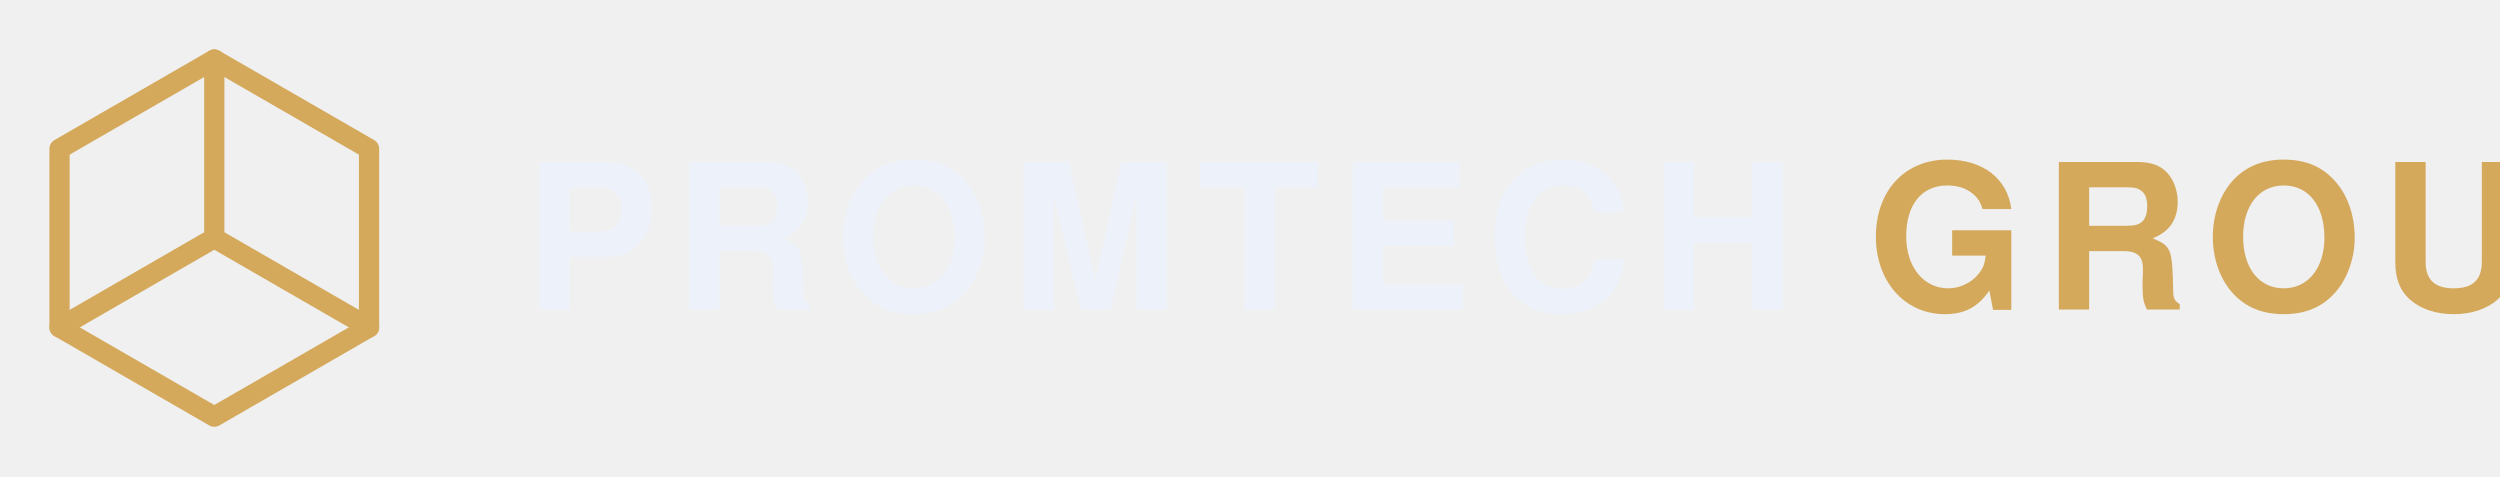
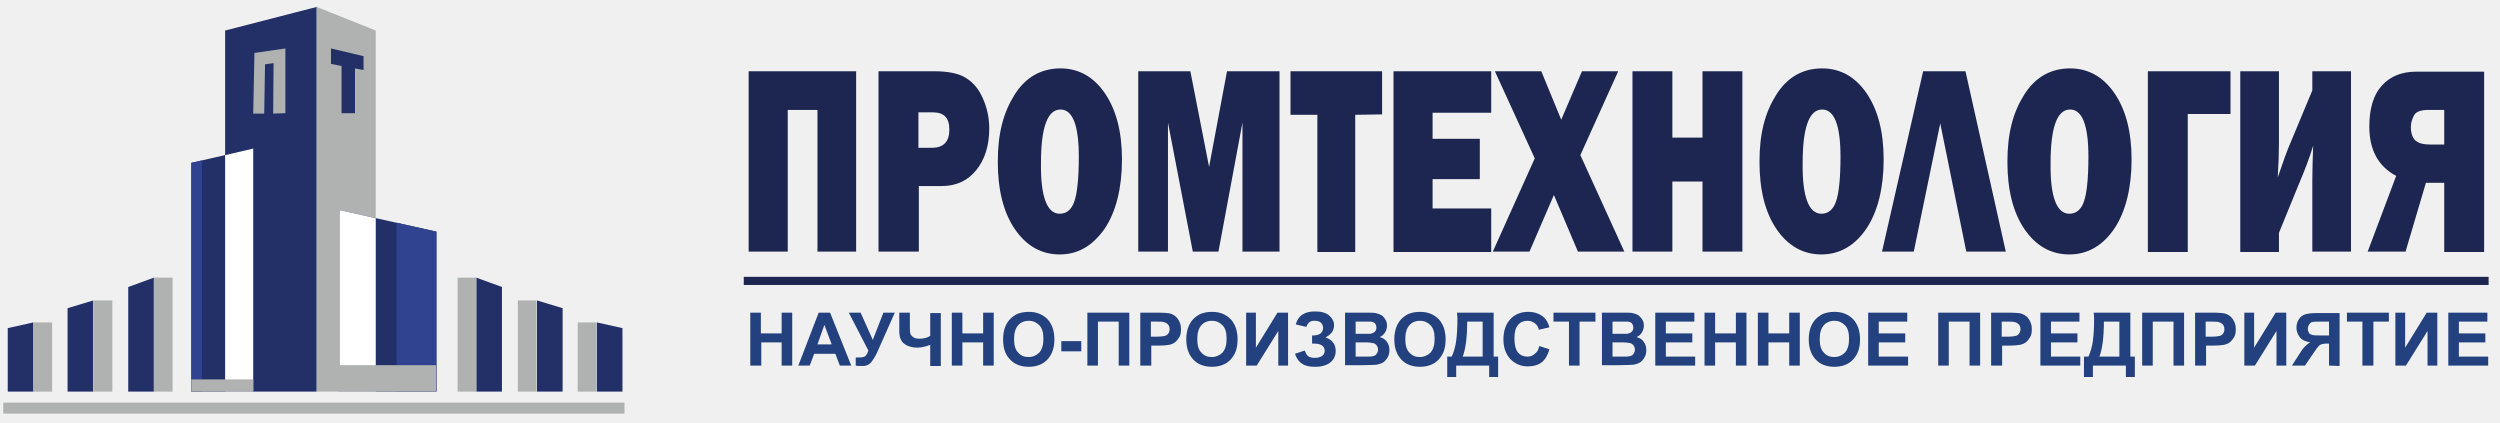
- <svg xmlns="http://www.w3.org/2000/svg" viewBox="0 0 210 40" role="img" aria-label="Promtech Group">
-   <g fill="none" stroke="#D4A95C" stroke-width="1.7" stroke-linejoin="round" stroke-linecap="round">
-     <polygon points="18,5 31,12.5 31,27.5 18,35 5,27.5 5,12.5" />
-     <path d="M18,5 V20 M31,27.5 L18,20 M5,27.5 L18,20" />
+ <svg xmlns="http://www.w3.org/2000/svg" version="1.1" id="_Слой_1" x="0px" y="0px" viewBox="0 0 614.1 103.7" style="enable-background:new 0 0 614.1 103.7;" xml:space="preserve">
+   <style type="text/css">
+ 	.st0{fill-rule:evenodd;clip-rule:evenodd;fill:#1C2650;}
+ 	.st1{fill-rule:evenodd;clip-rule:evenodd;fill:#22417E;}
+ 	.st2{fill:#1C2650;}
+ 	.st3{fill-rule:evenodd;clip-rule:evenodd;fill:#233067;}
+ 	.st4{fill-rule:evenodd;clip-rule:evenodd;fill:#B0B1B1;}
+ 	.st5{fill-rule:evenodd;clip-rule:evenodd;fill:#2F4390;}
+ 	.st6{fill-rule:evenodd;clip-rule:evenodd;fill:#FFFFFF;}
+ 	.st7{fill:#B0B1B1;}
+ </style>
+   <g>
+     <path class="st0" d="M183.9,61.8V17.5h26.4v44.3h-9.5V27h-7.3v34.8H183.9z M225.7,45.7v16.1h-9.9V17.5h13.6c3.4,0,6,0.5,7.8,1.6   c1.8,1.1,3.2,2.7,4.2,5c1,2.2,1.6,4.7,1.6,7.5c0,4.2-1.1,7.6-3.2,10.2s-4.9,3.9-8.5,3.9H225.7L225.7,45.7z M225.6,36.3h3.3   c2.9,0,4.3-1.5,4.3-4.5c0-2.8-1.3-4.2-4-4.2h-3.6L225.6,36.3L225.6,36.3L225.6,36.3z M260.3,62.5c-4.5,0-8.2-2.1-11-6.2   c-2.8-4.1-4.2-9.6-4.2-16.6s1.4-12.1,4.1-16.4c2.7-4.3,6.5-6.5,11.3-6.5c4.4,0,8.1,2,10.9,6.1c2.8,4.1,4.2,9.5,4.2,16.3   s-1.4,12.7-4.2,16.9C268.4,60.4,264.8,62.5,260.3,62.5L260.3,62.5L260.3,62.5z M260.3,52.5c1.7,0,2.9-1,3.6-3c0.7-2,1.1-5.7,1.1-11   c0-7.7-1.5-11.6-4.5-11.6c-3.2,0-4.8,4.4-4.8,13.2C255.6,48.3,257.2,52.5,260.3,52.5L260.3,52.5L260.3,52.5z M314.3,17.5v44.3h-9.1   V30.1l-5.9,31.7H293l-6.1-31.7v31.7h-7.3V17.5h12.8l4.6,23.5l4.4-23.5L314.3,17.5L314.3,17.5z M332.9,28.2v33.7h-9.3V28.2H317V17.5   h22.5v10.6L332.9,28.2L332.9,28.2z M366.3,51.3v10.6h-24V17.5h24v10.2h-14.4v6.4h11.6V44h-11.6v7.2H366.3z M397.5,17.5l-9.3,20.6   l10.8,23.7h-11.4l-5.9-13.9l-6,13.9h-9L377,38.9l-9.8-21.4h11.4l4.9,11.9l5.1-11.9L397.5,17.5L397.5,17.5z M428,17.5v44.3h-9.8   V44.6h-7.4v17.2H401V17.5h9.8v16.3h7.4V17.5H428z M447.4,62.5c-4.5,0-8.2-2.1-11-6.2c-2.8-4.1-4.2-9.6-4.2-16.6s1.4-12.1,4.1-16.4   c2.7-4.3,6.5-6.5,11.3-6.5c4.4,0,8.1,2,10.9,6.1s4.2,9.5,4.2,16.3s-1.4,12.7-4.2,16.9S451.9,62.5,447.4,62.5L447.4,62.5L447.4,62.5   z M447.4,52.5c1.7,0,2.9-1,3.6-3c0.7-2,1.1-5.7,1.1-11c0-7.7-1.5-11.6-4.5-11.6c-3.2,0-4.8,4.4-4.8,13.2   C442.7,48.3,444.3,52.5,447.4,52.5L447.4,52.5L447.4,52.5z M470.1,61.8l6.5-31.5l6.4,31.5h9.7l-9.9-44.3h-10.4l-10.1,44.3H470.1   L470.1,61.8z M508.3,62.5c-4.5,0-8.2-2.1-11-6.2c-2.8-4.1-4.2-9.6-4.2-16.6s1.4-12.1,4.1-16.4c2.7-4.3,6.5-6.5,11.3-6.5   c4.4,0,8.1,2,10.9,6.1c2.8,4.1,4.2,9.5,4.2,16.3s-1.4,12.7-4.2,16.9S512.8,62.5,508.3,62.5L508.3,62.5L508.3,62.5z M508.3,52.5   c1.7,0,2.9-1,3.6-3c0.7-2,1.1-5.7,1.1-11c0-7.7-1.5-11.6-4.5-11.6c-3.2,0-4.8,4.4-4.8,13.2C503.6,48.3,505.2,52.5,508.3,52.5   L508.3,52.5L508.3,52.5z M527.6,61.8V17.5h20.3V28h-10.5v33.9H527.6L527.6,61.8z M559.8,57.2v4.7h-9.5V17.5h9.5v17.7   c0,2.4-0.1,5.2-0.3,8.4c1.2-3.5,2.3-6.7,3.5-9.4l5-12v-4.7h9.5v44.3h-9.5V44.2c0-2.5,0.1-5.3,0.2-8.4c-0.9,3-2.1,6.1-3.5,9.4   L559.8,57.2L559.8,57.2L559.8,57.2z M600.4,44.9h-4.5l-5,16.9h-9.3l7-18.6c-4.4-2.3-6.6-6.4-6.6-12.1c0-4.4,1-7.8,3.1-10.1   c2.1-2.3,4.9-3.4,8.5-3.4h16.6v44.3h-9.8L600.4,44.9L600.4,44.9L600.4,44.9z M600.4,27h-3.8c-1.9,0-3.1,0.4-3.6,1.3   c-0.5,0.9-0.8,1.9-0.8,2.9c0,1.5,0.4,2.6,1.1,3.3c0.8,0.7,2,1,3.6,1h3.5L600.4,27L600.4,27z" />
+     <path class="st1" d="M184.3,89.8v-13h2.6v5.1h5.1v-5.1h2.6v13h-2.6v-5.7H187v5.7H184.3z M209.1,89.8h-2.8l-1.1-2.9H200l-1.1,2.9   h-2.8l5-13h2.8L209.1,89.8L209.1,89.8L209.1,89.8z M204.3,84.6l-1.8-4.8l-1.7,4.8H204.3z M208.5,76.8l4.8,9.3   c-0.2,0.7-0.5,1.2-0.8,1.4c-0.3,0.2-0.7,0.3-1.3,0.3c-0.3,0-0.6,0-1,0v2c0.4,0.1,1,0.1,1.8,0.1s1.4-0.3,1.9-0.8   c0.5-0.6,1-1.4,1.5-2.4l4.4-9.9H217l-2.6,6.7l-3-6.7L208.5,76.8L208.5,76.8z M220.9,76.8h2.6v3.1c0,1,0,1.7,0.1,2   c0.1,0.3,0.3,0.6,0.7,0.9s0.9,0.4,1.6,0.4c0.6,0,1.1-0.1,1.5-0.2c0.4-0.1,0.8-0.3,1.1-0.5v-5.6h2.6v13h-2.6v-5.2   c-0.5,0.2-1.1,0.4-1.6,0.5s-1,0.2-1.5,0.2c-1.3,0-2.4-0.3-3.2-0.9c-0.9-0.6-1.3-1.7-1.3-3.2L220.9,76.8L220.9,76.8L220.9,76.8z    M233.8,89.8v-13h2.6v5.1h5.1v-5.1h2.6v13h-2.6v-5.7h-5.1v5.7H233.8z M246.4,83.4c0-1.3,0.2-2.4,0.6-3.3c0.3-0.7,0.7-1.3,1.2-1.8   c0.5-0.5,1.1-0.9,1.7-1.2c0.8-0.3,1.7-0.5,2.8-0.5c1.9,0,3.4,0.6,4.6,1.8c1.1,1.2,1.7,2.8,1.7,5c0,2.1-0.6,3.7-1.7,4.9   c-1.1,1.2-2.7,1.8-4.6,1.8s-3.5-0.6-4.6-1.8C246.9,87.1,246.4,85.4,246.4,83.4L246.4,83.4L246.4,83.4z M249.1,83.3   c0,1.5,0.3,2.6,1,3.3c0.7,0.8,1.5,1.1,2.6,1.1c1,0,1.9-0.4,2.6-1.1c0.7-0.8,1-1.9,1-3.4c0-1.5-0.3-2.6-1-3.3   c-0.7-0.7-1.5-1.1-2.6-1.1c-1.1,0-2,0.4-2.6,1.1C249.4,80.7,249.1,81.8,249.1,83.3L249.1,83.3L249.1,83.3z M260.7,86.3v-2.5h4.9   v2.5H260.7z M267.1,76.8h10.3v13h-2.6V79h-5.1v10.8h-2.6V76.8L267.1,76.8z M280.1,89.8v-13h4.2c1.6,0,2.6,0.1,3.1,0.2   c0.7,0.2,1.4,0.6,1.9,1.3c0.5,0.7,0.8,1.5,0.8,2.5c0,0.8-0.1,1.5-0.4,2s-0.7,1-1.1,1.3c-0.4,0.3-0.9,0.5-1.4,0.6   c-0.6,0.1-1.5,0.2-2.7,0.2h-1.7v4.9L280.1,89.8L280.1,89.8z M282.7,79v3.7h1.4c1,0,1.7-0.1,2.1-0.2c0.3-0.1,0.6-0.3,0.8-0.6   c0.2-0.3,0.3-0.6,0.3-1c0-0.5-0.1-0.9-0.4-1.2c-0.3-0.3-0.6-0.5-1.1-0.6c-0.3-0.1-0.9-0.1-1.9-0.1L282.7,79L282.7,79z M291.4,83.4   c0-1.3,0.2-2.4,0.6-3.3c0.3-0.7,0.7-1.3,1.2-1.8c0.5-0.5,1.1-0.9,1.7-1.2c0.8-0.3,1.7-0.5,2.8-0.5c1.9,0,3.4,0.6,4.6,1.8   c1.1,1.2,1.7,2.8,1.7,5s-0.6,3.7-1.7,4.9c-1.1,1.2-2.7,1.8-4.6,1.8s-3.5-0.6-4.6-1.8C292,87.1,291.4,85.5,291.4,83.4L291.4,83.4   L291.4,83.4z M294.1,83.3c0,1.5,0.3,2.6,1,3.3c0.7,0.8,1.5,1.1,2.6,1.1c1,0,1.9-0.4,2.6-1.1c0.7-0.8,1-1.9,1-3.4   c0-1.5-0.3-2.6-1-3.3c-0.7-0.7-1.5-1.1-2.6-1.1c-1.1,0-2,0.4-2.6,1.1C294.4,80.7,294.1,81.8,294.1,83.3L294.1,83.3L294.1,83.3z    M306.1,76.8h2.4v8.6l5.3-8.6h2.6v13h-2.4v-8.5l-5.3,8.5h-2.6V76.8L306.1,76.8z M320.9,80.3l-2.6-0.6c0.5-2.1,2.1-3.2,4.7-3.2   c1.5,0,2.7,0.3,3.5,1c0.8,0.7,1.2,1.5,1.2,2.4c0,0.6-0.2,1.2-0.5,1.7c-0.4,0.5-0.9,0.9-1.6,1.3c0.9,0.3,1.5,0.7,1.9,1.3   c0.4,0.5,0.6,1.2,0.6,2c0,1.1-0.4,2.1-1.3,2.8c-0.8,0.7-2.1,1.1-3.7,1.1c-1.4,0-2.4-0.2-3.2-0.7c-0.8-0.5-1.4-1.3-1.8-2.5l2.4-0.8   c0.3,0.8,0.6,1.3,1,1.5c0.4,0.2,0.9,0.3,1.5,0.3c0.8,0,1.4-0.2,1.8-0.5s0.6-0.8,0.6-1.2c0-0.5-0.2-1-0.6-1.3   c-0.4-0.3-1.1-0.5-1.9-0.5h-0.6v-2h0.3c0.8,0,1.4-0.2,1.8-0.5c0.4-0.4,0.6-0.8,0.6-1.4c0-0.5-0.2-0.9-0.5-1.2   c-0.3-0.3-0.8-0.5-1.5-0.5C321.9,78.7,321.2,79.3,320.9,80.3L320.9,80.3L320.9,80.3z M330.4,76.8h5.2c1,0,1.8,0,2.3,0.1   c0.5,0.1,1,0.3,1.4,0.5s0.7,0.6,1,1.1c0.3,0.4,0.4,1,0.4,1.5c0,0.6-0.2,1.2-0.5,1.7c-0.3,0.5-0.8,0.9-1.3,1.1   c0.8,0.2,1.4,0.6,1.8,1.2c0.4,0.6,0.6,1.2,0.6,2c0,0.6-0.1,1.2-0.4,1.7c-0.3,0.6-0.7,1-1.1,1.3c-0.5,0.3-1.1,0.5-1.8,0.6   c-0.4,0-1.5,0.1-3.2,0.1h-4.4L330.4,76.8L330.4,76.8L330.4,76.8z M333,79v3h1.7c1,0,1.7,0,1.9,0c0.4-0.1,0.8-0.2,1.1-0.5   c0.3-0.3,0.4-0.6,0.4-1c0-0.4-0.1-0.7-0.3-1s-0.5-0.4-1-0.5c-0.3,0-1,0-2.2,0L333,79L333,79z M333,84.1v3.5h2.4   c0.9,0,1.5,0,1.8-0.1c0.4-0.1,0.7-0.2,0.9-0.5s0.4-0.6,0.4-1.1c0-0.4-0.1-0.7-0.3-1c-0.2-0.3-0.5-0.5-0.8-0.6   c-0.4-0.1-1.1-0.2-2.3-0.2H333L333,84.1z M342.5,83.4c0-1.3,0.2-2.4,0.6-3.3c0.3-0.7,0.7-1.3,1.2-1.8c0.5-0.5,1.1-0.9,1.7-1.2   c0.8-0.3,1.7-0.5,2.8-0.5c1.9,0,3.4,0.6,4.6,1.8c1.1,1.2,1.7,2.8,1.7,5s-0.6,3.7-1.7,4.9c-1.1,1.2-2.7,1.8-4.6,1.8   c-1.9,0-3.5-0.6-4.6-1.8C343.1,87.1,342.5,85.5,342.5,83.4L342.5,83.4L342.5,83.4z M345.2,83.3c0,1.5,0.3,2.6,1,3.3   c0.7,0.8,1.5,1.1,2.6,1.1c1,0,1.9-0.4,2.6-1.1c0.7-0.8,1-1.9,1-3.4c0-1.5-0.3-2.6-1-3.3c-0.7-0.7-1.5-1.1-2.6-1.1s-2,0.4-2.6,1.1   C345.5,80.7,345.2,81.8,345.2,83.3L345.2,83.3L345.2,83.3z M357.9,76.8h9v10.8h1.1v5h-2.2v-2.8h-8.1v2.8h-2.2v-5h1.1   c0.5-1.1,0.9-2.4,1.1-3.9c0.2-1.5,0.3-3.3,0.3-5.6L357.9,76.8L357.9,76.8L357.9,76.8z M360.4,79c0,3.9-0.4,6.8-1.1,8.6h4.9V79   H360.4L360.4,79z M378.1,85l2.5,0.8c-0.4,1.4-1,2.5-1.9,3.2c-0.9,0.7-2.1,1-3.4,1c-1.7,0-3.1-0.6-4.3-1.8c-1.1-1.2-1.7-2.8-1.7-4.8   c0-2.2,0.6-3.8,1.7-5c1.1-1.2,2.6-1.8,4.4-1.8c1.6,0,2.9,0.5,3.9,1.4c0.6,0.6,1,1.3,1.3,2.4L378,81c-0.1-0.7-0.5-1.2-1-1.6   s-1.1-0.6-1.8-0.6c-1,0-1.7,0.3-2.3,1c-0.6,0.7-0.9,1.8-0.9,3.3c0,1.6,0.3,2.8,0.9,3.5c0.6,0.7,1.4,1,2.3,1c0.7,0,1.3-0.2,1.8-0.7   C377.5,86.6,377.9,86,378.1,85L378.1,85L378.1,85z M385.4,89.8V79h-3.8v-2.2h10.3V79H388v10.8H385.4L385.4,89.8z M393.5,76.8h5.2   c1,0,1.8,0,2.3,0.1c0.5,0.1,1,0.3,1.4,0.5c0.4,0.3,0.7,0.6,1,1.1c0.3,0.4,0.4,1,0.4,1.5c0,0.6-0.2,1.2-0.5,1.7   c-0.3,0.5-0.8,0.9-1.3,1.1c0.8,0.2,1.4,0.6,1.8,1.2c0.4,0.6,0.6,1.2,0.6,2c0,0.6-0.1,1.2-0.4,1.7c-0.3,0.6-0.7,1-1.1,1.3   c-0.5,0.3-1.1,0.5-1.8,0.6c-0.4,0-1.5,0.1-3.2,0.1h-4.4L393.5,76.8L393.5,76.8L393.5,76.8z M396.1,79v3h1.7c1,0,1.7,0,1.9,0   c0.4-0.1,0.8-0.2,1.1-0.5c0.3-0.3,0.4-0.6,0.4-1c0-0.4-0.1-0.7-0.3-1c-0.2-0.3-0.5-0.4-1-0.5c-0.3,0-1,0-2.2,0L396.1,79L396.1,79z    M396.1,84.1v3.5h2.4c0.9,0,1.5,0,1.8-0.1c0.4-0.1,0.7-0.2,0.9-0.5s0.4-0.6,0.4-1.1c0-0.4-0.1-0.7-0.3-1c-0.2-0.3-0.5-0.5-0.8-0.6   c-0.4-0.1-1.1-0.2-2.3-0.2H396.1L396.1,84.1z M406.6,89.8v-13h9.6V79h-7v2.9h6.5v2.2h-6.5v3.5h7.2v2.2L406.6,89.8L406.6,89.8z    M418.7,89.8v-13h2.6v5.1h5.1v-5.1h2.6v13h-2.6v-5.7h-5.1v5.7H418.7z M431.8,89.8v-13h2.6v5.1h5.1v-5.1h2.6v13h-2.6v-5.7h-5.1v5.7   H431.8z M444.3,83.4c0-1.3,0.2-2.4,0.6-3.3c0.3-0.7,0.7-1.3,1.2-1.8s1.1-0.9,1.7-1.2c0.8-0.3,1.7-0.5,2.8-0.5   c1.9,0,3.4,0.6,4.6,1.8c1.1,1.2,1.7,2.8,1.7,5s-0.6,3.7-1.7,4.9c-1.1,1.2-2.7,1.8-4.6,1.8s-3.5-0.6-4.6-1.8   C444.9,87.1,444.3,85.5,444.3,83.4L444.3,83.4L444.3,83.4z M447,83.3c0,1.5,0.3,2.6,1,3.3c0.7,0.8,1.5,1.1,2.6,1.1   c1,0,1.9-0.4,2.6-1.1c0.7-0.8,1-1.9,1-3.4c0-1.5-0.3-2.6-1-3.3c-0.7-0.7-1.5-1.1-2.6-1.1c-1.1,0-2,0.4-2.6,1.1   C447.3,80.7,447,81.8,447,83.3L447,83.3L447,83.3z M458.9,89.8v-13h9.6V79h-7v2.9h6.5v2.2h-6.5v3.5h7.2v2.2L458.9,89.8L458.9,89.8z    M476.1,76.8h10.3v13h-2.6V79h-5.1v10.8h-2.6V76.8L476.1,76.8z M489.1,89.8v-13h4.2c1.6,0,2.6,0.1,3.1,0.2c0.7,0.2,1.4,0.6,1.9,1.3   c0.5,0.7,0.8,1.5,0.8,2.5c0,0.8-0.1,1.5-0.4,2c-0.3,0.5-0.7,1-1.1,1.3c-0.4,0.3-0.9,0.5-1.4,0.6c-0.6,0.1-1.5,0.2-2.7,0.2h-1.7v4.9   L489.1,89.8L489.1,89.8z M491.7,79v3.7h1.4c1,0,1.7-0.1,2.1-0.2c0.3-0.1,0.6-0.3,0.8-0.6c0.2-0.3,0.3-0.6,0.3-1   c0-0.5-0.1-0.9-0.4-1.2s-0.6-0.5-1.1-0.6c-0.3-0.1-0.9-0.1-1.9-0.1L491.7,79L491.7,79z M501.2,89.8v-13h9.6V79h-7v2.9h6.5v2.2h-6.5   v3.5h7.2v2.2L501.2,89.8L501.2,89.8z M514.3,76.8h9v10.8h1.1v5h-2.2v-2.8h-8.1v2.8h-2.2v-5h1.1c0.5-1.1,0.9-2.4,1.1-3.9   c0.2-1.5,0.3-3.3,0.3-5.6L514.3,76.8L514.3,76.8L514.3,76.8z M516.8,79c0,3.9-0.4,6.8-1.1,8.6h4.9V79H516.8L516.8,79z M526.2,76.8   h10.3v13h-2.6V79h-5.1v10.8h-2.6V76.8L526.2,76.8z M539.2,89.8v-13h4.2c1.6,0,2.6,0.1,3.1,0.2c0.7,0.2,1.4,0.6,1.9,1.3   c0.5,0.7,0.8,1.5,0.8,2.5c0,0.8-0.1,1.5-0.4,2c-0.3,0.5-0.7,1-1.1,1.3c-0.4,0.3-0.9,0.5-1.4,0.6c-0.6,0.1-1.5,0.2-2.7,0.2h-1.7v4.9   L539.2,89.8L539.2,89.8z M541.8,79v3.7h1.4c1,0,1.7-0.1,2.1-0.2c0.3-0.1,0.6-0.3,0.8-0.6c0.2-0.3,0.3-0.6,0.3-1   c0-0.5-0.1-0.9-0.4-1.2c-0.3-0.3-0.6-0.5-1.1-0.6c-0.3-0.1-0.9-0.1-1.9-0.1L541.8,79L541.8,79z M551.3,76.8h2.4v8.6l5.3-8.6h2.6v13   h-2.4v-8.5l-5.3,8.5h-2.6V76.8L551.3,76.8z M572.1,89.8v-5.4h-0.5c-0.8,0-1.4,0.1-1.8,0.4c-0.3,0.2-0.9,1-1.7,2.2l-1.9,2.8H563   l1.6-2.5c0.6-1,1.1-1.7,1.5-2.1c0.4-0.4,0.8-0.8,1.4-1.1c-1.2-0.2-2.1-0.6-2.6-1.3c-0.5-0.7-0.8-1.4-0.8-2.3c0-0.8,0.2-1.5,0.6-2.1   c0.4-0.6,0.9-1,1.6-1.2c0.7-0.2,1.6-0.3,2.9-0.3h5.5v13L572.1,89.8L572.1,89.8z M572.1,79h-2c-1,0-1.7,0-2,0.1   c-0.3,0-0.6,0.2-0.8,0.5c-0.2,0.3-0.4,0.6-0.4,1.1c0,0.4,0.1,0.8,0.3,1.1c0.2,0.3,0.5,0.4,0.9,0.5c0.4,0.1,1.1,0.1,2.1,0.1h1.9   L572.1,79L572.1,79L572.1,79z M580.3,89.8V79h-3.8v-2.2h10.3V79h-3.8v10.8H580.3L580.3,89.8z M588.4,76.8h2.4v8.6l5.3-8.6h2.6v13   h-2.4v-8.5l-5.3,8.5h-2.6V76.8L588.4,76.8z M601.4,89.8v-13h9.6V79h-7v2.9h6.5v2.2h-6.5v3.5h7.2v2.2L601.4,89.8L601.4,89.8z" />
+     <rect x="182.7" y="68" class="st2" width="428.6" height="2" />
  </g>
-   <text x="44" y="26" font-family="Helvetica, Arial, sans-serif" font-size="17" font-weight="700" letter-spacing="1.5" fill="#EDF2FA">PROMTECH<tspan fill="#D4A95C" dx="6">GROUP</tspan>
-   </text>
+   <g>
+     <polygon class="st3" points="55.3,7.5 77.8,1.7 77.8,96.2 55.3,96.2  " />
+     <polygon class="st4" points="92.3,7.5 77.8,1.7 77.8,96.2 92.3,96.2  " />
+     <polygon class="st3" points="107.2,56.9 83.4,51.6 83.4,96.2 107.2,96.2  " />
+     <polygon class="st5" points="107.2,56.9 97.4,54.7 97.4,96.2 107.2,96.2  " />
+     <polygon class="st6" points="83.4,96.2 92.3,96.2 92.3,53.6 83.4,51.6  " />
+     <g>
+       <polygon class="st3" points="47,40 47,40 62.2,36.5 62.2,96.2 47,96.2   " />
+       <polygon class="st5" points="47,40 47,40 49.6,39.4 49.6,96.2 47,96.2   " />
+       <polygon class="st6" points="62.2,96.2 55.3,96.2 55.3,38.1 62.2,36.5   " />
+     </g>
+     <rect x="0.8" y="98.9" class="st7" width="152.6" height="2.7" />
+     <rect x="83.3" y="89.7" class="st7" width="23.8" height="6.5" />
+     <rect x="47" y="93.2" class="st7" width="15.2" height="3" />
+     <polygon class="st3" points="31.5,70.5 37.8,68.2 37.8,96.2 31.5,96.2  " />
+     <polygon class="st4" points="70.1,27.8 70.1,11.9 62.5,13 62.2,27.9 64.9,27.9 65.1,15.8 67.2,15.5 67.1,27.9  " />
+     <polygon class="st3" points="83.9,16.2 83.9,27.8 87.2,27.8 87.2,16.8 89.3,17.2 89.3,13.8 81.3,11.9 81.3,15.7  " />
+     <rect x="37.8" y="68.2" class="st7" width="4.6" height="28" />
+     <polygon class="st3" points="16.6,75.7 22.9,73.8 22.9,96.2 16.6,96.2  " />
+     <rect x="23" y="73.8" class="st7" width="4.6" height="22.4" />
+     <polygon class="st3" points="1.9,80.6 8.2,79.2 8.2,96.2 1.9,96.2  " />
+     <rect x="8.2" y="79.2" class="st7" width="4.6" height="17" />
+     <polygon class="st3" points="123.3,70.5 117,68.2 117,96.2 123.3,96.2  " />
+     <rect x="112.4" y="68.2" class="st7" width="4.6" height="28" />
+     <polygon class="st3" points="138.2,75.7 131.9,73.8 131.9,96.2 138.2,96.2  " />
+     <rect x="127.2" y="73.8" class="st7" width="4.6" height="22.4" />
+     <polygon class="st3" points="152.9,80.6 146.6,79.2 146.6,96.2 152.9,96.2  " />
+     <rect x="141.9" y="79.2" class="st7" width="4.6" height="17" />
+   </g>
</svg>
